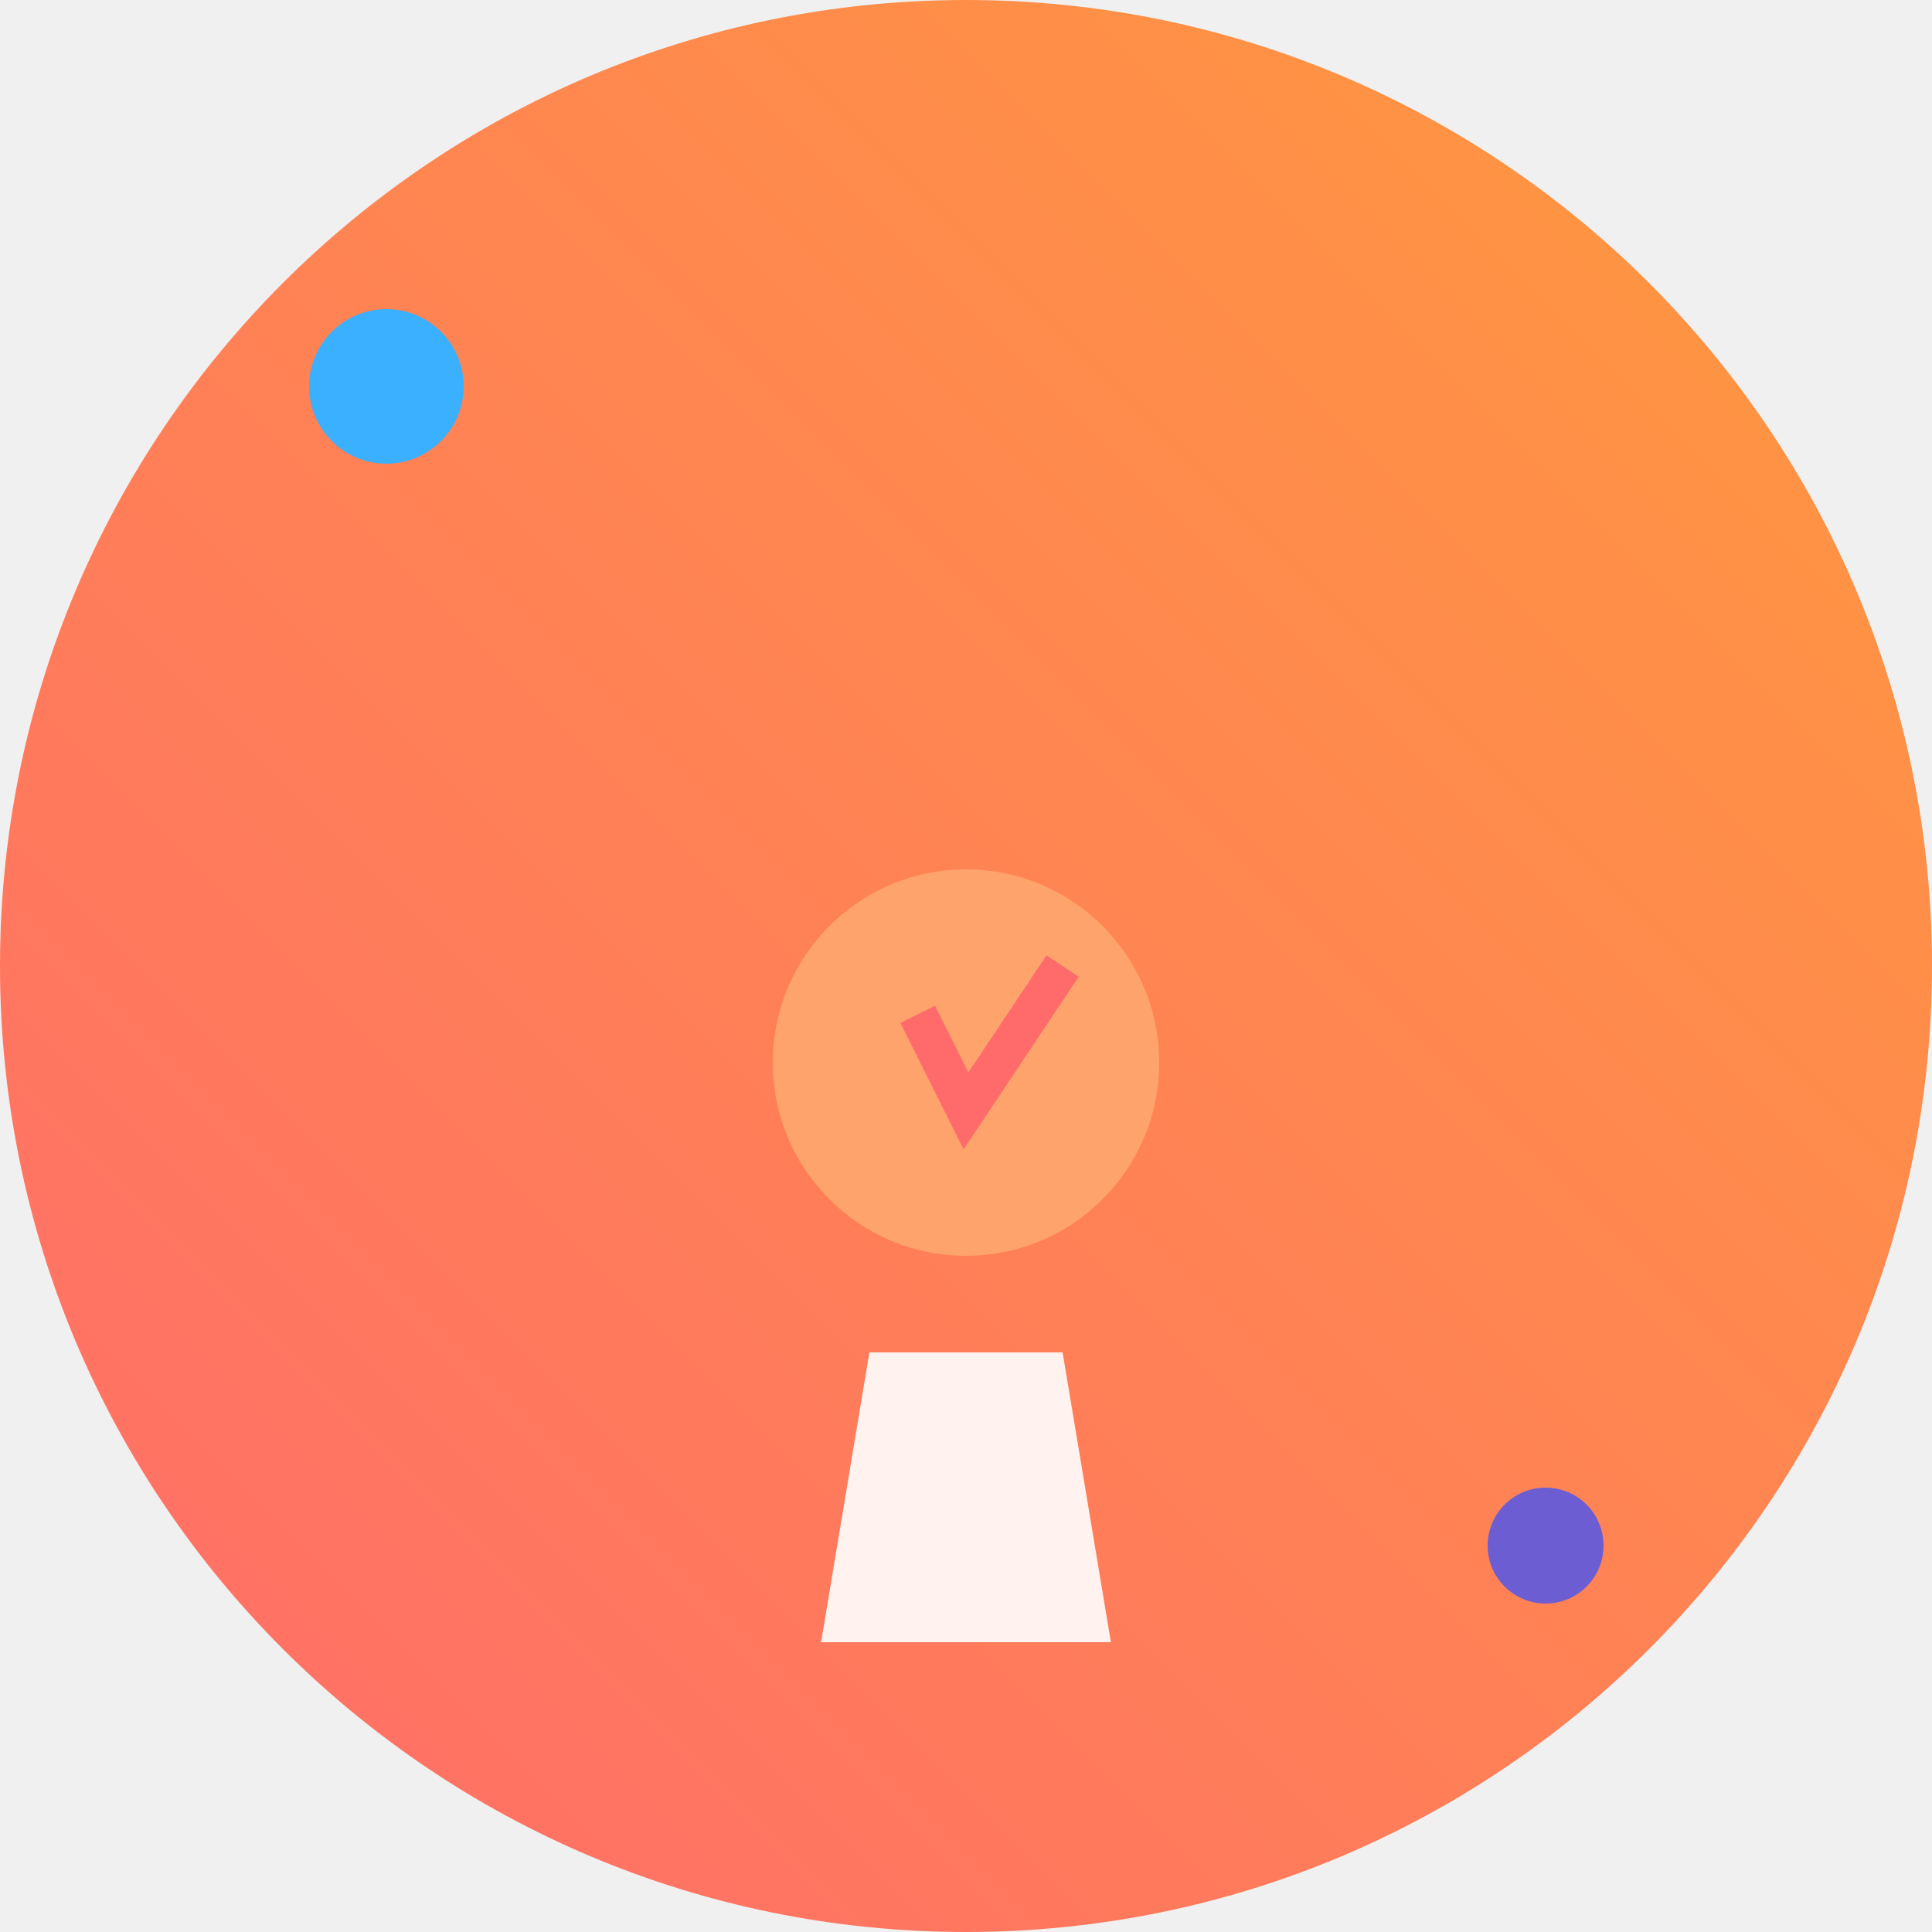
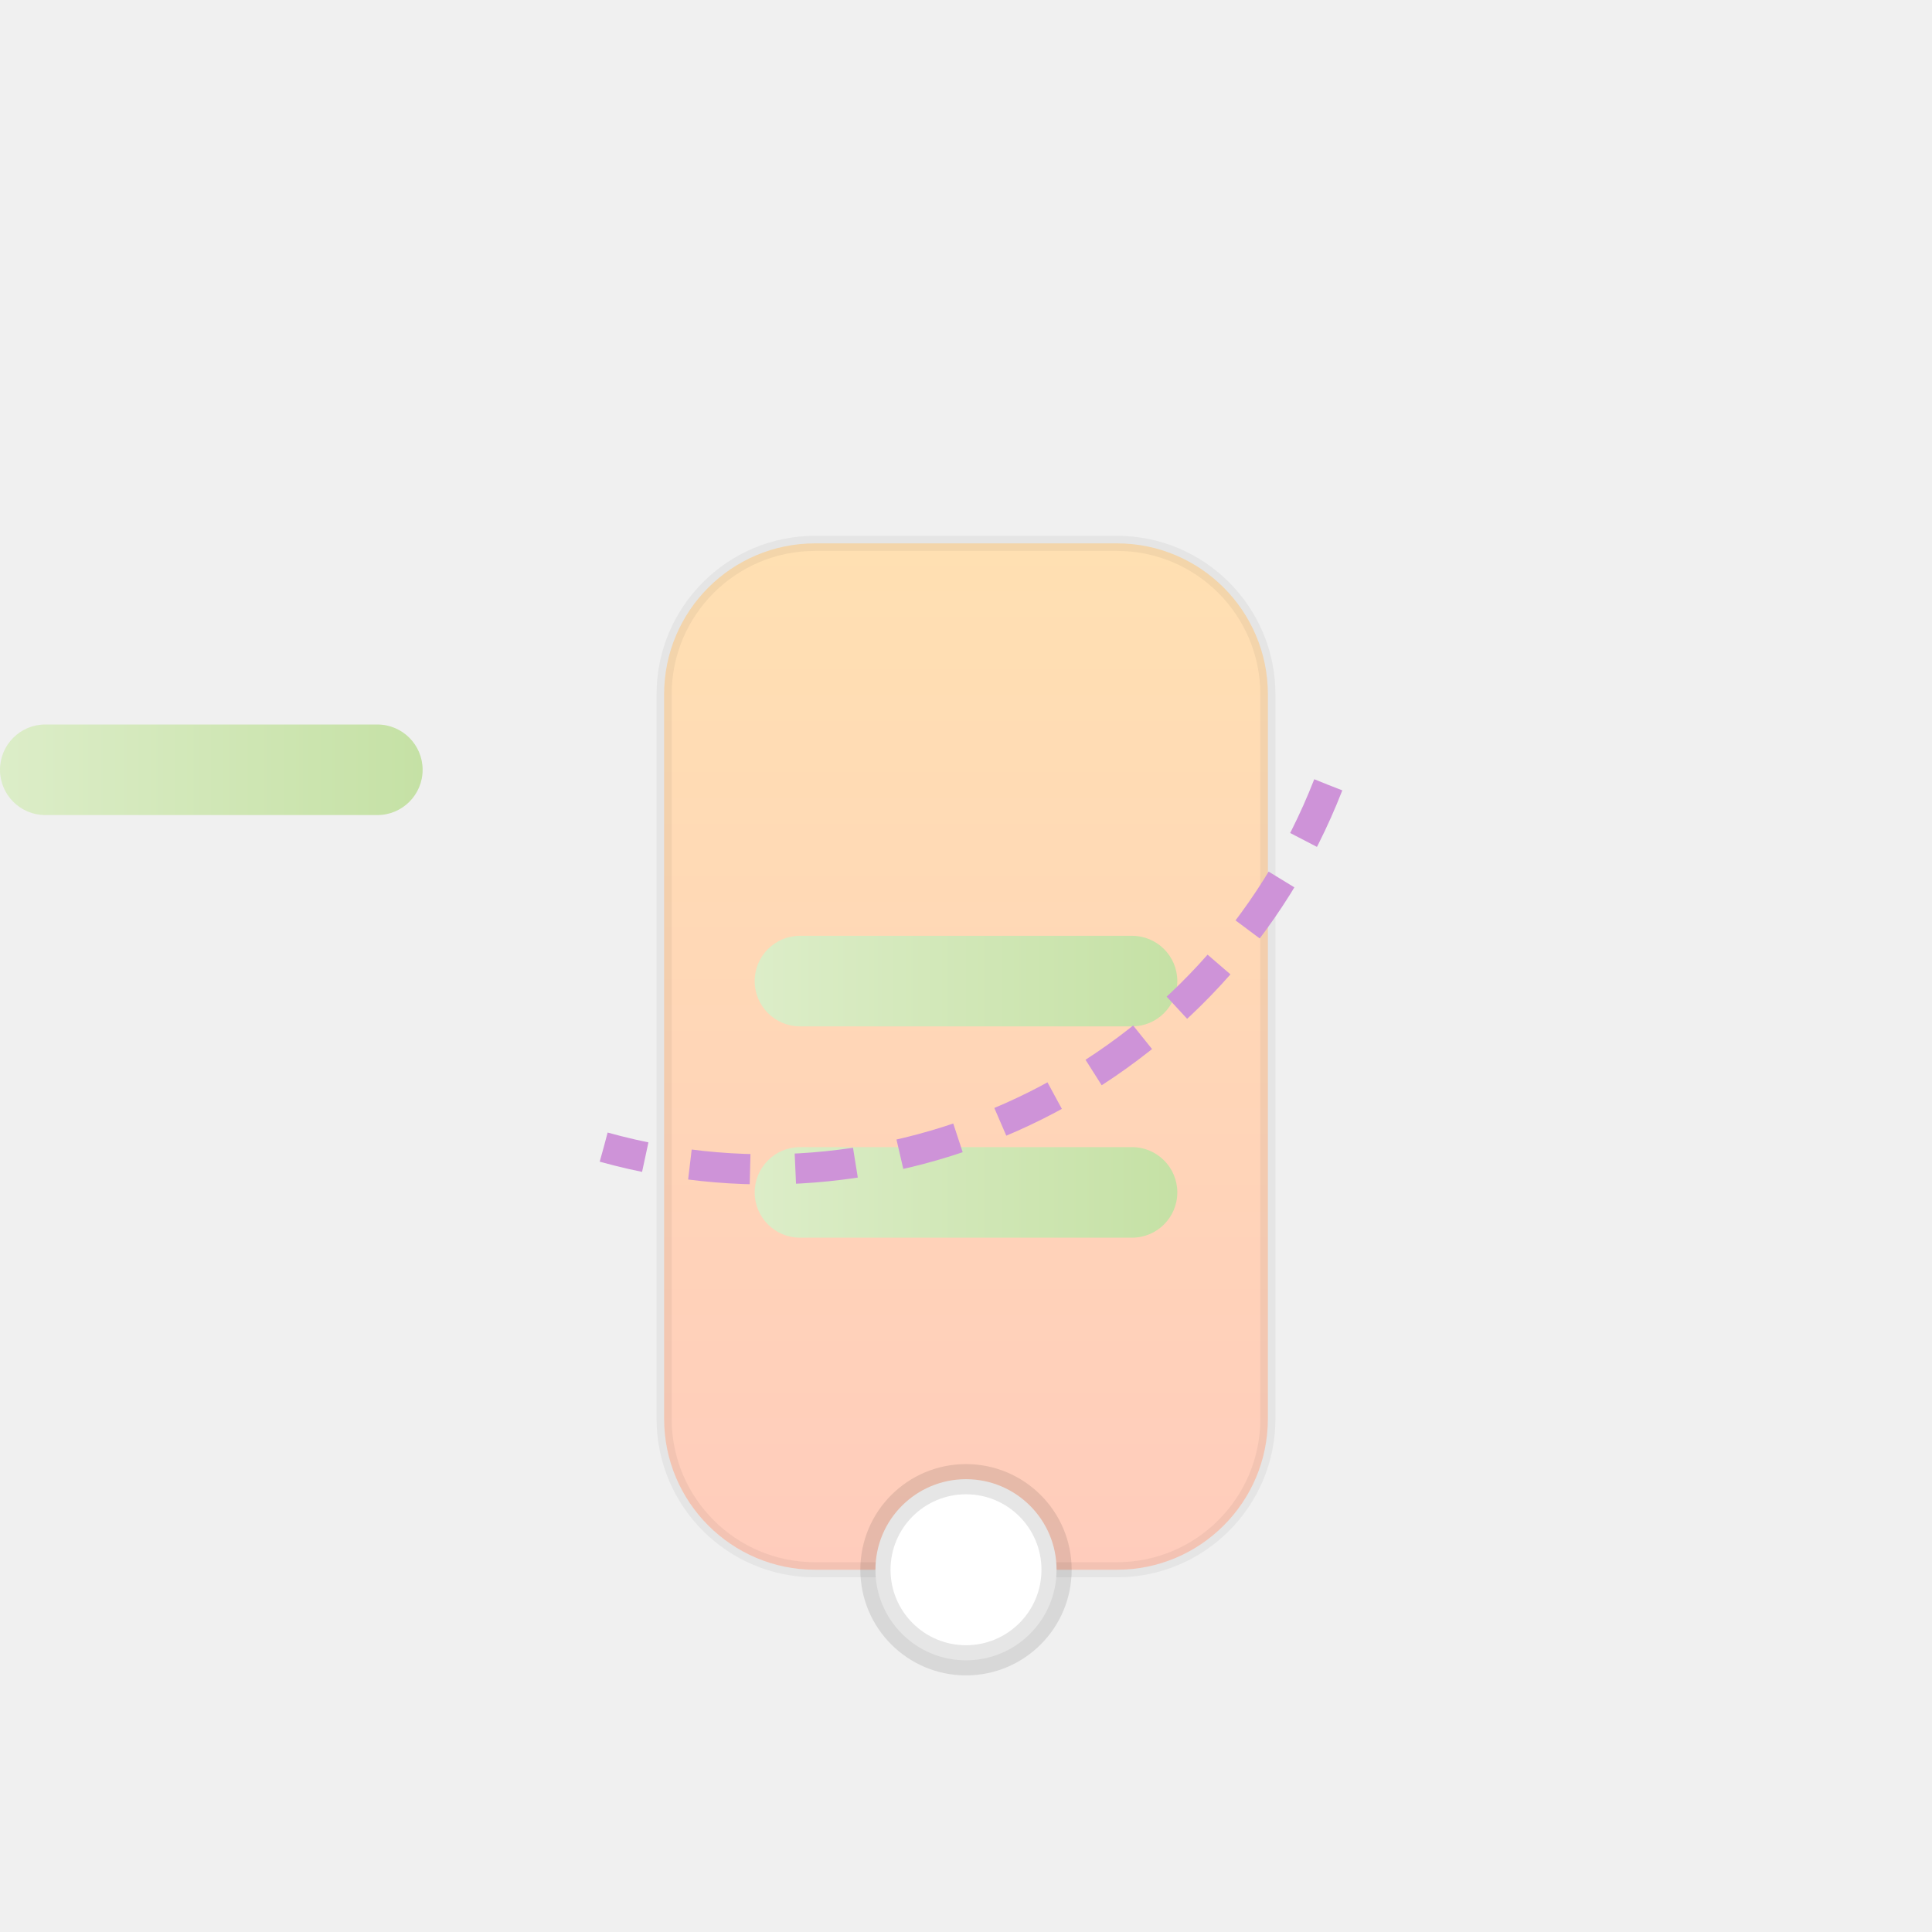
- <svg xmlns="http://www.w3.org/2000/svg" width="200" height="200" viewBox="0 0 200 200">
-   <circle cx="100" cy="100" r="100" fill="url(#grad3)" />
+ <svg xmlns="http://www.w3.org/2000/svg" width="128" height="128" viewBox="0 0 128 128">
  <defs>
-     <linearGradient id="grad3" x1="1" y1="0" x2="0" y2="1">
-       <stop offset="0%" stop-color="#FF9A3D" />
-       <stop offset="100%" stop-color="#FF6B6B" />
+     <linearGradient id="gradCase" x1="0%" y1="0%" x2="0%" y2="100%">
+       <stop offset="0%" stop-color="#ffe0b2" />
+       <stop offset="100%" stop-color="#ffccbc" />
+     </linearGradient>
+     <linearGradient id="gradBays" x1="0%" y1="0%" x2="100%" y2="0%">
+       <stop offset="0%" stop-color="#dcedc8" />
+       <stop offset="100%" stop-color="#c5e1a5" />
    </linearGradient>
  </defs>
-   <path d="M90 140 L110 140 L115 170 L85 170 Z" fill="#FFFFFF" opacity="0.9" />
-   <circle cx="100" cy="110" r="20" fill="#FFA36C" />
-   <path d="M95 105 L100 115 L110 100" stroke="#FF6B6B" stroke-width="4" fill="none" />
-   <circle cx="40" cy="40" r="8" fill="#3AB0FF" />
-   <circle cx="160" cy="160" r="6" fill="#6C5DD3" />
+   <rect x="44" y="36" width="40" height="68" rx="10" fill="url(#gradCase)" stroke="rgba(0,0,0,0.05)" stroke-width="1" />
+   <rect x=" fifty" y="48" width="28" height="6" rx="3" fill="url(#gradBays)" />
+   <rect x="50" y="62" width="28" height="6" rx="3" fill="url(#gradBays)" />
+   <rect x="50" y="76" width="28" height="6" rx="3" fill="url(#gradBays)" />
+   <circle cx="64" cy="104" r="6" fill="#ffffff" stroke="rgba(0,0,0,0.1)" stroke-width="2" />
+   <path d="M88 52        a40 40 0 0 1 -48 24" fill="none" stroke="#ce93d8" stroke-width="2" stroke-dasharray="4,3" />
</svg>
